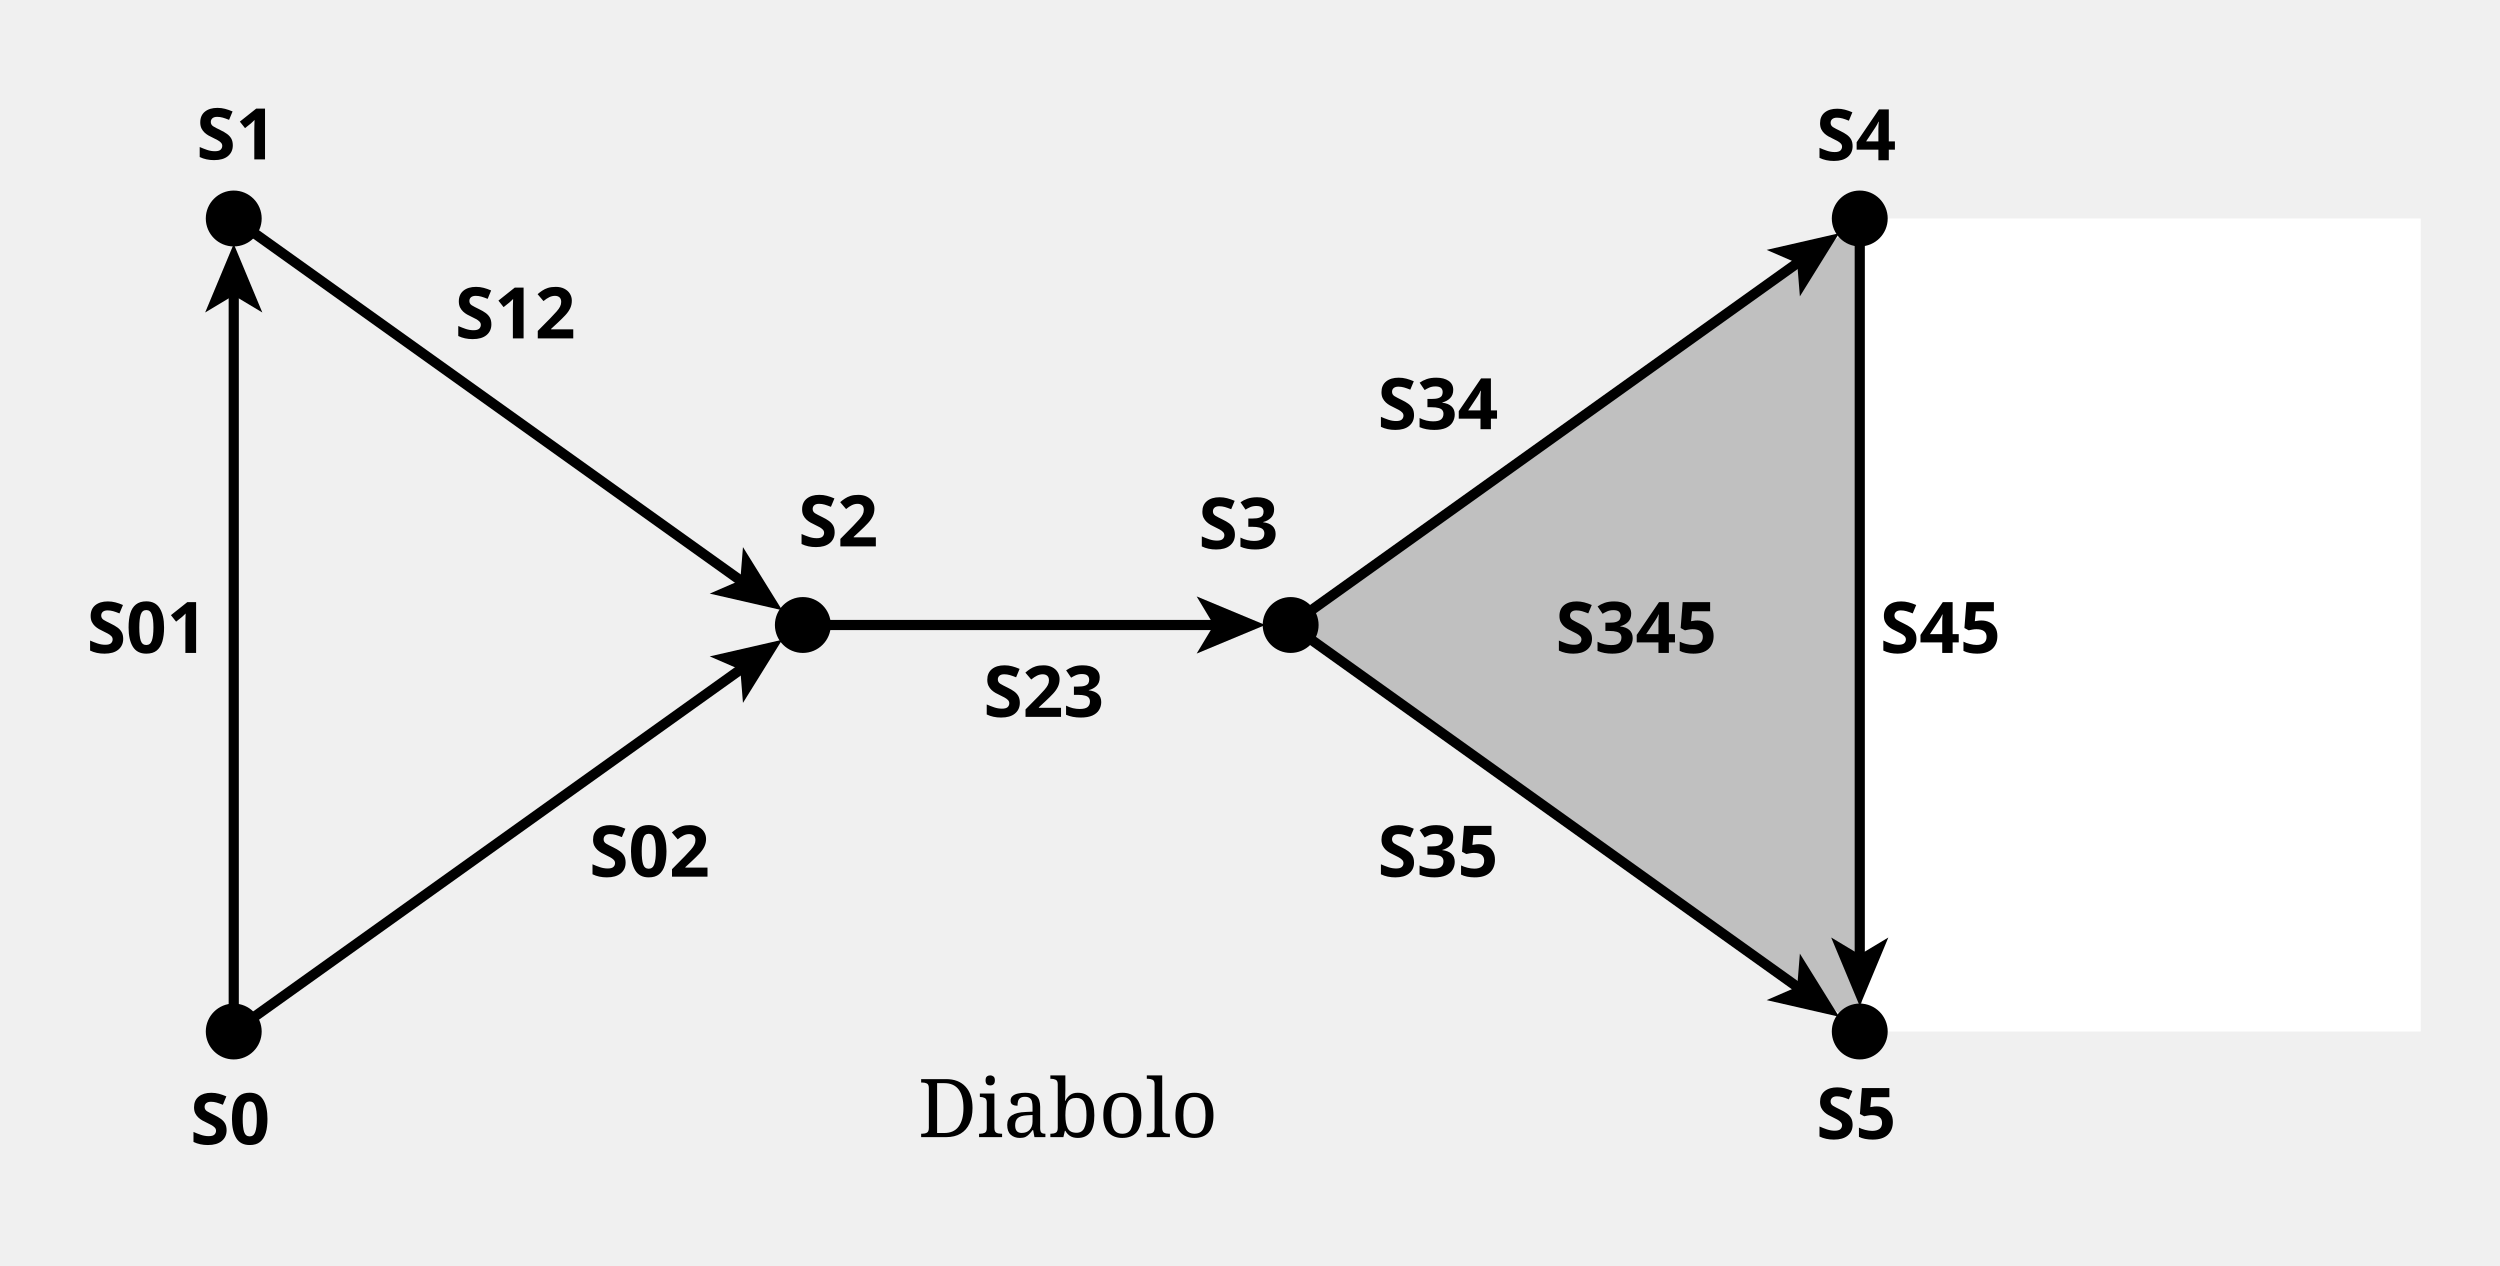
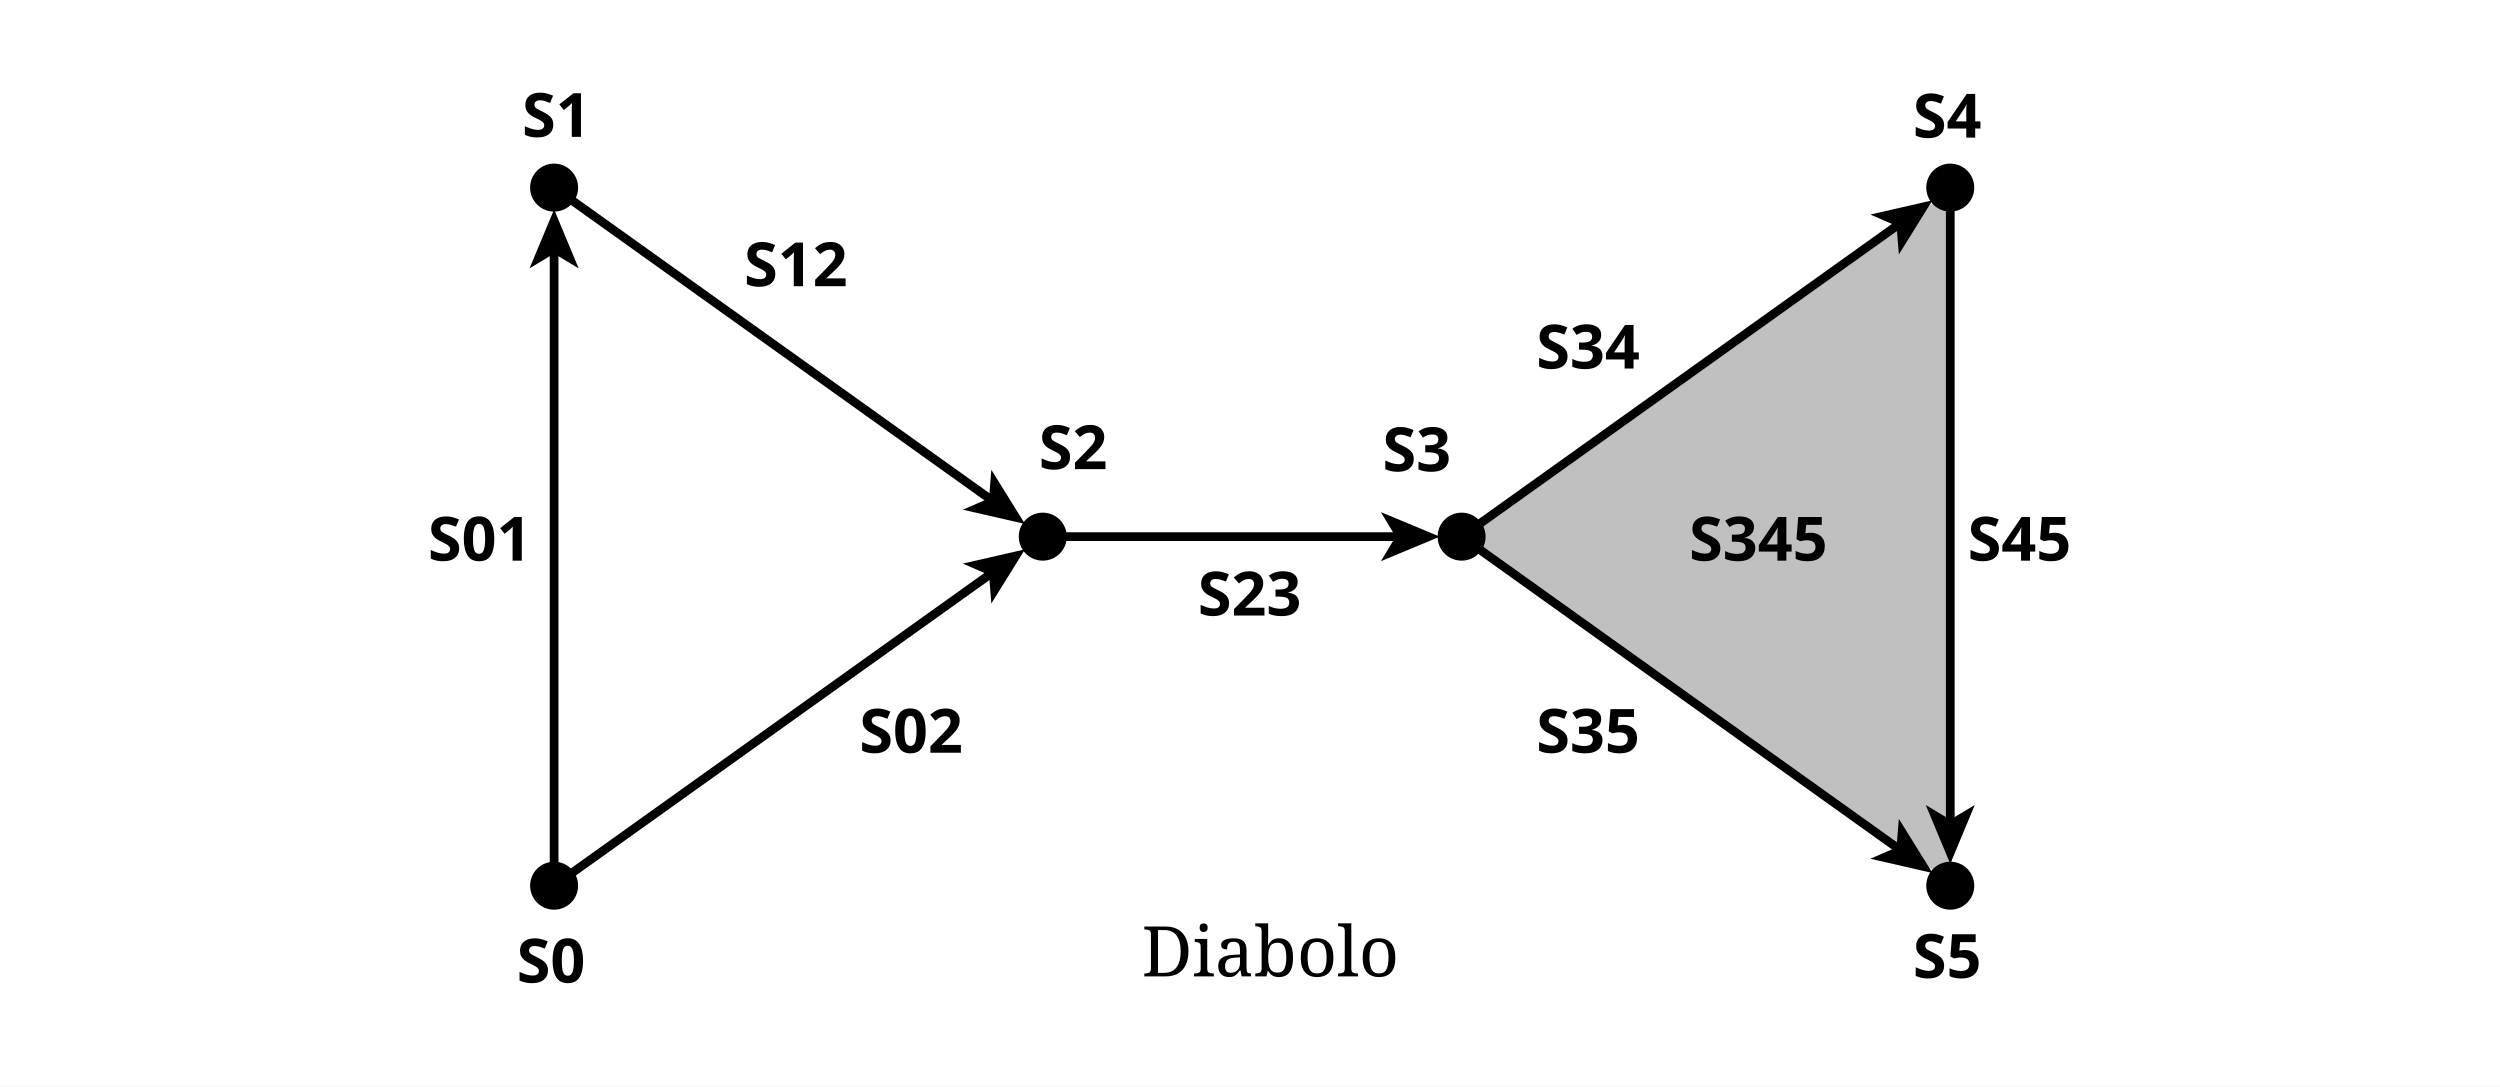
- <svg xmlns="http://www.w3.org/2000/svg" fill-opacity="1" color-rendering="auto" color-interpolation="auto" text-rendering="auto" stroke="black" stroke-linecap="square" width="492" stroke-miterlimit="10" shape-rendering="auto" stroke-opacity="1" fill="black" stroke-dasharray="none" font-weight="normal" stroke-width="1" height="249" font-family="'Dialog'" font-style="normal" stroke-linejoin="miter" font-size="12px" stroke-dashoffset="0" image-rendering="auto">
+ <svg xmlns="http://www.w3.org/2000/svg" fill-opacity="1" color-rendering="auto" color-interpolation="auto" text-rendering="auto" stroke="black" stroke-linecap="square" width="573" stroke-miterlimit="10" shape-rendering="auto" stroke-opacity="1" fill="black" stroke-dasharray="none" font-weight="normal" stroke-width="1" height="249" font-family="'Dialog'" font-style="normal" stroke-linejoin="miter" font-size="12px" stroke-dashoffset="0" image-rendering="auto">
  <defs id="genericDefs" />
  <g>
    <defs id="defs1">
      <clipPath clipPathUnits="userSpaceOnUse" id="clipPath1">
-         <path d="M0 0 L492 0 L492 249 L0 249 L0 0 Z" />
+         <path d="M0 0 L573 0 L573 249 L0 249 L0 0 Z" />
      </clipPath>
      <clipPath clipPathUnits="userSpaceOnUse" id="clipPath2">
-         <path d="M130 293 L622 293 L622 542 L130 542 L130 293 Z" />
+         <path d="M49 293 L622 293 L622 542 L49 542 L49 293 Z" />
      </clipPath>
    </defs>
-     <g text-rendering="geometricPrecision" shape-rendering="geometricPrecision" transform="matrix(1,0,0,1,-130,-293)">
-       <circle r="5" clip-path="url(#clipPath2)" cx="176" cy="336" stroke="none" />
+     <g fill="white" text-rendering="geometricPrecision" shape-rendering="geometricPrecision" transform="translate(-49,-293)" stroke="white">
+       <rect x="49" width="573" height="249" y="293" clip-path="url(#clipPath2)" stroke="none" />
    </g>
-     <g font-size="14px" stroke-linecap="butt" transform="matrix(1,0,0,1,-130,-293)" text-rendering="geometricPrecision" font-family="sans-serif" shape-rendering="geometricPrecision" font-weight="bold" stroke-miterlimit="1.45">
+     <g fill="white" text-rendering="geometricPrecision" shape-rendering="geometricPrecision" transform="matrix(1,0,0,1,-49,-293)" stroke="white">
+       <rect x="64.864" width="110" height="160" y="336" clip-path="url(#clipPath2)" stroke="none" />
+       <circle fill="black" r="5" clip-path="url(#clipPath2)" cx="176" cy="336" stroke="none" />
+     </g>
+     <g font-size="14px" stroke-linecap="butt" transform="matrix(1,0,0,1,-49,-293)" text-rendering="geometricPrecision" font-family="sans-serif" shape-rendering="geometricPrecision" font-weight="bold" stroke-miterlimit="1.45">
      <text x="168.661" xml:space="preserve" y="324.374" clip-path="url(#clipPath2)" stroke="none">S1</text>
      <circle fill="none" r="5" clip-path="url(#clipPath2)" cx="176" cy="336" />
    </g>
-     <g text-rendering="geometricPrecision" shape-rendering="geometricPrecision" transform="matrix(1,0,0,1,-130,-293)">
+     <g text-rendering="geometricPrecision" shape-rendering="geometricPrecision" transform="matrix(1,0,0,1,-49,-293)">
      <circle r="5" clip-path="url(#clipPath2)" cx="176" cy="496" stroke="none" />
    </g>
-     <g font-size="14px" stroke-linecap="butt" transform="matrix(1,0,0,1,-130,-293)" text-rendering="geometricPrecision" font-family="sans-serif" shape-rendering="geometricPrecision" font-weight="bold" stroke-miterlimit="1.45">
+     <g font-size="14px" stroke-linecap="butt" transform="matrix(1,0,0,1,-49,-293)" text-rendering="geometricPrecision" font-family="sans-serif" shape-rendering="geometricPrecision" font-weight="bold" stroke-miterlimit="1.45">
      <text x="167.438" xml:space="preserve" y="518.205" clip-path="url(#clipPath2)" stroke="none">S0</text>
      <circle fill="none" r="5" clip-path="url(#clipPath2)" cx="176" cy="496" />
    </g>
-     <g text-rendering="geometricPrecision" shape-rendering="geometricPrecision" transform="matrix(1,0,0,1,-130,-293)">
+     <g text-rendering="geometricPrecision" shape-rendering="geometricPrecision" transform="matrix(1,0,0,1,-49,-293)">
      <circle r="5" clip-path="url(#clipPath2)" cx="288" cy="416" stroke="none" />
    </g>
-     <g font-size="14px" stroke-linecap="butt" transform="matrix(1,0,0,1,-130,-293)" text-rendering="geometricPrecision" font-family="sans-serif" shape-rendering="geometricPrecision" font-weight="bold" stroke-miterlimit="1.45">
+     <g font-size="14px" stroke-linecap="butt" transform="matrix(1,0,0,1,-49,-293)" text-rendering="geometricPrecision" font-family="sans-serif" shape-rendering="geometricPrecision" font-weight="bold" stroke-miterlimit="1.45">
      <text x="287.107" xml:space="preserve" y="400.527" clip-path="url(#clipPath2)" stroke="none">S2</text>
      <circle fill="none" r="5" clip-path="url(#clipPath2)" cx="288" cy="416" />
    </g>
-     <g fill="silver" text-rendering="geometricPrecision" shape-rendering="geometricPrecision" transform="matrix(1,0,0,1,-130,-293)" stroke="silver">
+     <g fill="silver" text-rendering="geometricPrecision" shape-rendering="geometricPrecision" transform="matrix(1,0,0,1,-49,-293)" stroke="silver">
      <path d="M385.181 416 L495.59 337 L606 416 L495.59 495 Z" fill-rule="evenodd" clip-path="url(#clipPath2)" stroke="none" />
    </g>
-     <g font-size="14px" stroke-linecap="butt" transform="matrix(1,0,0,1,-130,-293)" text-rendering="geometricPrecision" font-family="sans-serif" shape-rendering="geometricPrecision" font-weight="bold" stroke-miterlimit="1.45">
+     <g font-size="14px" stroke-linecap="butt" transform="matrix(1,0,0,1,-49,-293)" text-rendering="geometricPrecision" font-family="sans-serif" shape-rendering="geometricPrecision" font-weight="bold" stroke-miterlimit="1.45">
      <text x="436.15" xml:space="preserve" y="421.5" clip-path="url(#clipPath2)" stroke="none">S345</text>
    </g>
-     <g fill="white" text-rendering="geometricPrecision" shape-rendering="geometricPrecision" transform="matrix(1,0,0,1,-130,-293)" stroke="white">
+     <g fill="white" text-rendering="geometricPrecision" shape-rendering="geometricPrecision" transform="matrix(1,0,0,1,-49,-293)" stroke="white">
      <rect x="496.398" width="110" height="160" y="336" clip-path="url(#clipPath2)" stroke="none" />
      <circle fill="black" r="5" clip-path="url(#clipPath2)" cx="496" cy="336" stroke="none" />
    </g>
-     <g font-size="14px" stroke-linecap="butt" transform="matrix(1,0,0,1,-130,-293)" text-rendering="geometricPrecision" font-family="sans-serif" shape-rendering="geometricPrecision" font-weight="bold" stroke-miterlimit="1.45">
+     <g font-size="14px" stroke-linecap="butt" transform="matrix(1,0,0,1,-49,-293)" text-rendering="geometricPrecision" font-family="sans-serif" shape-rendering="geometricPrecision" font-weight="bold" stroke-miterlimit="1.45">
      <text x="487.438" xml:space="preserve" y="324.537" clip-path="url(#clipPath2)" stroke="none">S4</text>
      <circle fill="none" r="5" clip-path="url(#clipPath2)" cx="496" cy="336" />
    </g>
-     <g text-rendering="geometricPrecision" shape-rendering="geometricPrecision" transform="matrix(1,0,0,1,-130,-293)">
+     <g text-rendering="geometricPrecision" shape-rendering="geometricPrecision" transform="matrix(1,0,0,1,-49,-293)">
      <circle r="5" clip-path="url(#clipPath2)" cx="384" cy="416" stroke="none" />
    </g>
-     <g font-size="14px" stroke-linecap="butt" transform="matrix(1,0,0,1,-130,-293)" text-rendering="geometricPrecision" font-family="sans-serif" shape-rendering="geometricPrecision" font-weight="bold" stroke-miterlimit="1.45">
+     <g font-size="14px" stroke-linecap="butt" transform="matrix(1,0,0,1,-49,-293)" text-rendering="geometricPrecision" font-family="sans-serif" shape-rendering="geometricPrecision" font-weight="bold" stroke-miterlimit="1.45">
      <text x="365.876" xml:space="preserve" y="401" clip-path="url(#clipPath2)" stroke="none">S3</text>
      <circle fill="none" r="5" clip-path="url(#clipPath2)" cx="384" cy="416" />
    </g>
-     <g text-rendering="geometricPrecision" shape-rendering="geometricPrecision" transform="matrix(1,0,0,1,-130,-293)">
+     <g text-rendering="geometricPrecision" shape-rendering="geometricPrecision" transform="matrix(1,0,0,1,-49,-293)">
      <circle r="5" clip-path="url(#clipPath2)" cx="496" cy="496" stroke="none" />
    </g>
-     <g font-size="14px" stroke-linecap="butt" transform="matrix(1,0,0,1,-130,-293)" text-rendering="geometricPrecision" font-family="sans-serif" shape-rendering="geometricPrecision" font-weight="bold" stroke-miterlimit="1.45">
+     <g font-size="14px" stroke-linecap="butt" transform="matrix(1,0,0,1,-49,-293)" text-rendering="geometricPrecision" font-family="sans-serif" shape-rendering="geometricPrecision" font-weight="bold" stroke-miterlimit="1.45">
      <text x="487.438" xml:space="preserve" y="517.133" clip-path="url(#clipPath2)" stroke="none">S5</text>
      <circle fill="none" r="5" clip-path="url(#clipPath2)" cx="496" cy="496" />
      <text x="310.672" font-size="16px" y="516.789" clip-path="url(#clipPath2)" font-family="'Garamond'" stroke="none" font-weight="normal" xml:space="preserve">Diabolo</text>
    </g>
-     <g text-rendering="geometricPrecision" stroke-miterlimit="1.45" stroke-width="2" shape-rendering="geometricPrecision" transform="matrix(1,0,0,1,-130,-293)" stroke-linecap="butt">
+     <g text-rendering="geometricPrecision" stroke-miterlimit="1.45" stroke-width="2" shape-rendering="geometricPrecision" transform="matrix(1,0,0,1,-49,-293)" stroke-linecap="butt">
      <path fill="none" d="M176 491 L176 350" clip-path="url(#clipPath2)" />
      <path d="M176 341 L170.375 354.5 L176 351.125 L181.625 354.5 Z" clip-path="url(#clipPath2)" stroke="none" />
    </g>
-     <g font-size="14px" stroke-linecap="butt" transform="matrix(1,0,0,1,-130,-293)" text-rendering="geometricPrecision" font-family="sans-serif" shape-rendering="geometricPrecision" font-weight="bold" stroke-miterlimit="1.45">
+     <g font-size="14px" stroke-linecap="butt" transform="matrix(1,0,0,1,-49,-293)" text-rendering="geometricPrecision" font-family="sans-serif" shape-rendering="geometricPrecision" font-weight="bold" stroke-miterlimit="1.45">
      <text x="147.09" xml:space="preserve" y="421.5" clip-path="url(#clipPath2)" stroke="none">S01</text>
    </g>
-     <g text-rendering="geometricPrecision" stroke-miterlimit="1.45" stroke-width="2" shape-rendering="geometricPrecision" transform="matrix(1,0,0,1,-130,-293)" stroke-linecap="butt">
+     <g text-rendering="geometricPrecision" stroke-miterlimit="1.45" stroke-width="2" shape-rendering="geometricPrecision" transform="matrix(1,0,0,1,-49,-293)" stroke-linecap="butt">
      <path fill="none" d="M276.608 424.137 L180.069 493.094" clip-path="url(#clipPath2)" />
      <path d="M283.931 418.906 L269.676 422.176 L275.692 424.791 L276.215 431.33 Z" clip-path="url(#clipPath2)" stroke="none" />
    </g>
-     <g font-size="14px" stroke-linecap="butt" transform="matrix(1,0,0,1,-130,-293)" text-rendering="geometricPrecision" font-family="sans-serif" shape-rendering="geometricPrecision" font-weight="bold" stroke-miterlimit="1.45">
+     <g font-size="14px" stroke-linecap="butt" transform="matrix(1,0,0,1,-49,-293)" text-rendering="geometricPrecision" font-family="sans-serif" shape-rendering="geometricPrecision" font-weight="bold" stroke-miterlimit="1.45">
      <text x="245.965" xml:space="preserve" y="465.529" clip-path="url(#clipPath2)" stroke="none">S02</text>
    </g>
-     <g text-rendering="geometricPrecision" stroke-miterlimit="1.45" stroke-width="2" shape-rendering="geometricPrecision" transform="matrix(1,0,0,1,-130,-293)" stroke-linecap="butt">
+     <g text-rendering="geometricPrecision" stroke-miterlimit="1.45" stroke-width="2" shape-rendering="geometricPrecision" transform="matrix(1,0,0,1,-49,-293)" stroke-linecap="butt">
      <path fill="none" d="M276.608 407.863 L180.069 338.906" clip-path="url(#clipPath2)" />
      <path d="M283.931 413.094 L276.215 400.67 L275.692 407.209 L269.676 409.824 Z" clip-path="url(#clipPath2)" stroke="none" />
    </g>
-     <g font-size="14px" stroke-linecap="butt" transform="matrix(1,0,0,1,-130,-293)" text-rendering="geometricPrecision" font-family="sans-serif" shape-rendering="geometricPrecision" font-weight="bold" stroke-miterlimit="1.45">
-       <text x="219.545" xml:space="preserve" y="359.599" clip-path="url(#clipPath2)" stroke="none">S12</text>
+     <g font-size="14px" stroke-linecap="butt" transform="matrix(1,0,0,1,-49,-293)" text-rendering="geometricPrecision" font-family="sans-serif" shape-rendering="geometricPrecision" font-weight="bold" stroke-miterlimit="1.45">
+       <text x="219.545" xml:space="preserve" y="358.599" clip-path="url(#clipPath2)" stroke="none">S12</text>
    </g>
-     <g text-rendering="geometricPrecision" stroke-miterlimit="1.45" stroke-width="2" shape-rendering="geometricPrecision" transform="matrix(1,0,0,1,-130,-293)" stroke-linecap="butt">
+     <g text-rendering="geometricPrecision" stroke-miterlimit="1.45" stroke-width="2" shape-rendering="geometricPrecision" transform="matrix(1,0,0,1,-49,-293)" stroke-linecap="butt">
      <path fill="none" d="M293 416 L370 416" clip-path="url(#clipPath2)" />
      <path d="M379 416 L365.5 410.375 L368.875 416 L365.5 421.625 Z" clip-path="url(#clipPath2)" stroke="none" />
    </g>
-     <g font-size="14px" stroke-linecap="butt" transform="matrix(1,0,0,1,-130,-293)" text-rendering="geometricPrecision" font-family="sans-serif" shape-rendering="geometricPrecision" font-weight="bold" stroke-miterlimit="1.45">
+     <g font-size="14px" stroke-linecap="butt" transform="matrix(1,0,0,1,-49,-293)" text-rendering="geometricPrecision" font-family="sans-serif" shape-rendering="geometricPrecision" font-weight="bold" stroke-miterlimit="1.45">
      <text x="323.545" xml:space="preserve" y="434.075" clip-path="url(#clipPath2)" stroke="none">S23</text>
    </g>
-     <g text-rendering="geometricPrecision" stroke-miterlimit="1.45" stroke-width="2" shape-rendering="geometricPrecision" transform="matrix(1,0,0,1,-130,-293)" stroke-linecap="butt">
+     <g text-rendering="geometricPrecision" stroke-miterlimit="1.45" stroke-width="2" shape-rendering="geometricPrecision" transform="matrix(1,0,0,1,-49,-293)" stroke-linecap="butt">
      <path fill="none" d="M388.069 413.094 L484.608 344.137" clip-path="url(#clipPath2)" />
      <path d="M491.931 338.906 L477.676 342.176 L483.692 344.791 L484.215 351.33 Z" clip-path="url(#clipPath2)" stroke="none" />
    </g>
-     <g font-size="14px" stroke-linecap="butt" transform="matrix(1,0,0,1,-130,-293)" text-rendering="geometricPrecision" font-family="sans-serif" shape-rendering="geometricPrecision" font-weight="bold" stroke-miterlimit="1.45">
+     <g font-size="14px" stroke-linecap="butt" transform="matrix(1,0,0,1,-49,-293)" text-rendering="geometricPrecision" font-family="sans-serif" shape-rendering="geometricPrecision" font-weight="bold" stroke-miterlimit="1.45">
      <text x="401.125" xml:space="preserve" y="377.47" clip-path="url(#clipPath2)" stroke="none">S34</text>
    </g>
-     <g text-rendering="geometricPrecision" stroke-miterlimit="1.45" stroke-width="2" shape-rendering="geometricPrecision" transform="matrix(1,0,0,1,-130,-293)" stroke-linecap="butt">
+     <g text-rendering="geometricPrecision" stroke-miterlimit="1.45" stroke-width="2" shape-rendering="geometricPrecision" transform="matrix(1,0,0,1,-49,-293)" stroke-linecap="butt">
      <path fill="none" d="M496 341 L496 482" clip-path="url(#clipPath2)" />
      <path d="M496 491 L501.625 477.5 L496 480.875 L490.375 477.5 Z" clip-path="url(#clipPath2)" stroke="none" />
    </g>
-     <g font-size="14px" stroke-linecap="butt" transform="matrix(1,0,0,1,-130,-293)" text-rendering="geometricPrecision" font-family="sans-serif" shape-rendering="geometricPrecision" font-weight="bold" stroke-miterlimit="1.45">
+     <g font-size="14px" stroke-linecap="butt" transform="matrix(1,0,0,1,-49,-293)" text-rendering="geometricPrecision" font-family="sans-serif" shape-rendering="geometricPrecision" font-weight="bold" stroke-miterlimit="1.45">
      <text x="500" xml:space="preserve" y="421.5" clip-path="url(#clipPath2)" stroke="none">S45</text>
    </g>
-     <g text-rendering="geometricPrecision" stroke-miterlimit="1.45" stroke-width="2" shape-rendering="geometricPrecision" transform="matrix(1,0,0,1,-130,-293)" stroke-linecap="butt">
+     <g text-rendering="geometricPrecision" stroke-miterlimit="1.45" stroke-width="2" shape-rendering="geometricPrecision" transform="matrix(1,0,0,1,-49,-293)" stroke-linecap="butt">
      <path fill="none" d="M484.608 487.863 L388.069 418.906" clip-path="url(#clipPath2)" />
      <path d="M491.931 493.094 L484.215 480.67 L483.692 487.209 L477.676 489.824 Z" clip-path="url(#clipPath2)" stroke="none" />
    </g>
-     <g font-size="14px" stroke-linecap="butt" transform="matrix(1,0,0,1,-130,-293)" text-rendering="geometricPrecision" font-family="sans-serif" shape-rendering="geometricPrecision" font-weight="bold" stroke-miterlimit="1.45">
+     <g font-size="14px" stroke-linecap="butt" transform="matrix(1,0,0,1,-49,-293)" text-rendering="geometricPrecision" font-family="sans-serif" shape-rendering="geometricPrecision" font-weight="bold" stroke-miterlimit="1.45">
      <text x="401.125" xml:space="preserve" y="465.529" clip-path="url(#clipPath2)" stroke="none">S35</text>
    </g>
  </g>
</svg>
